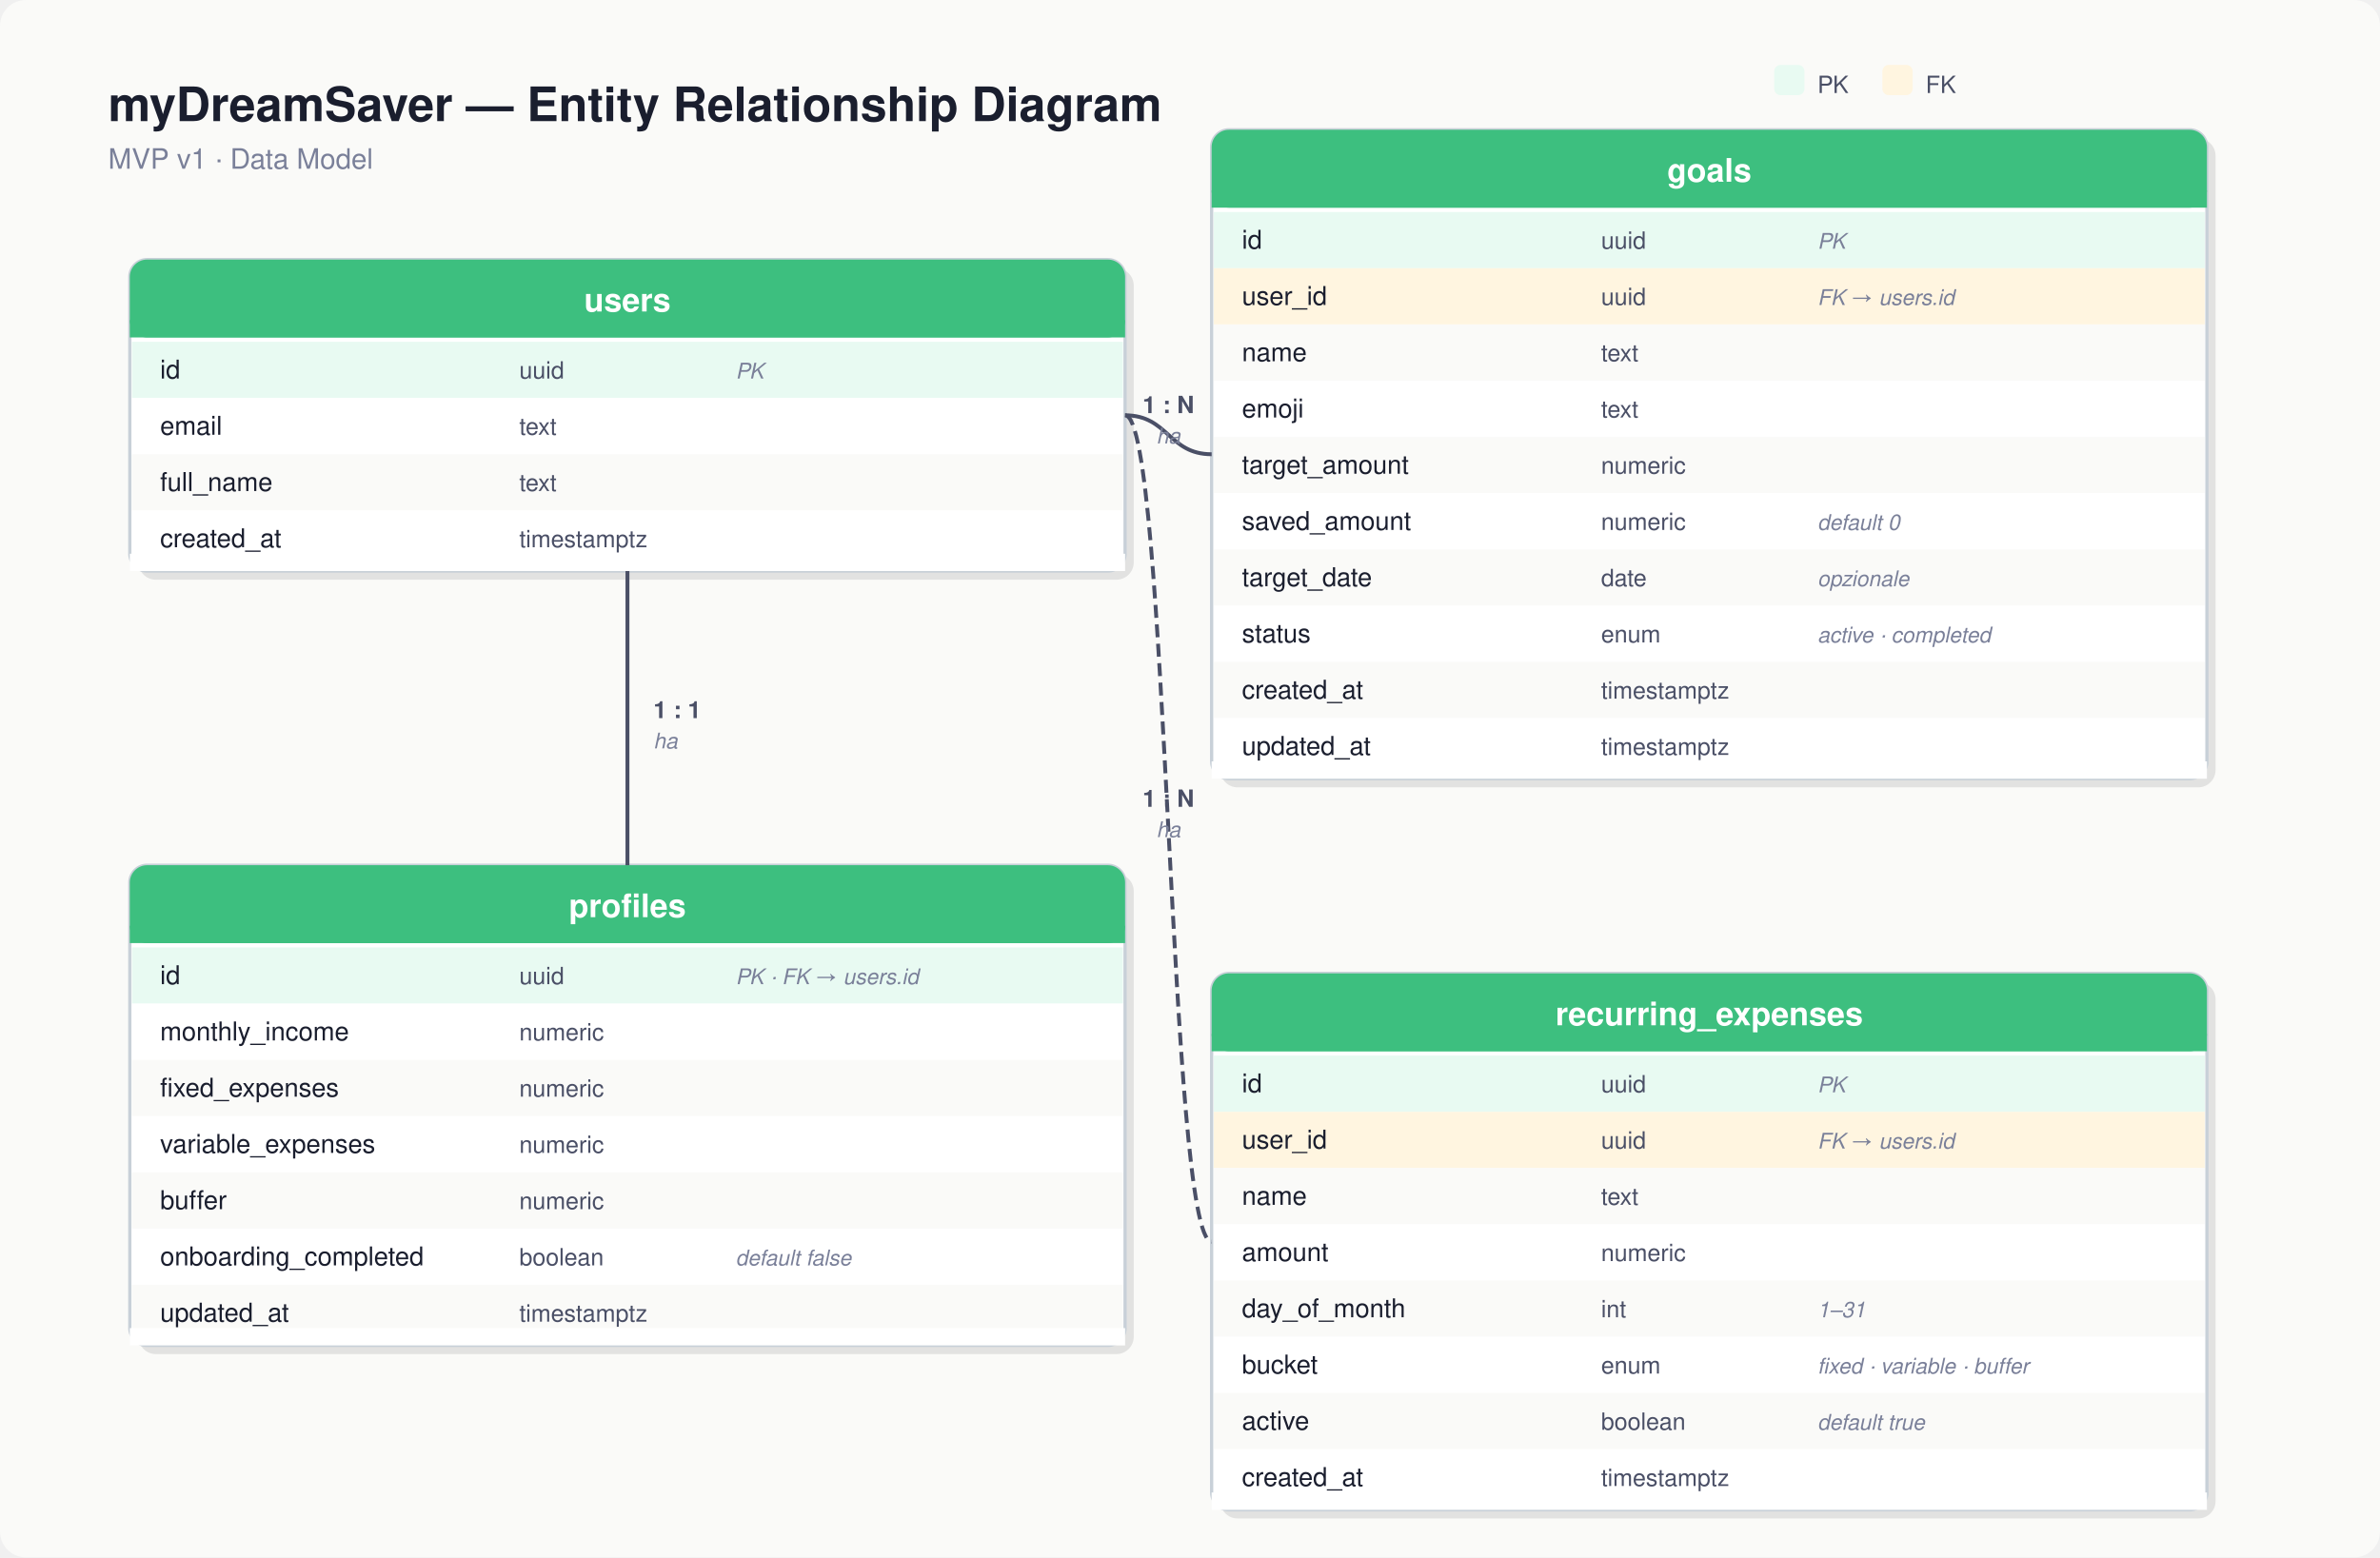
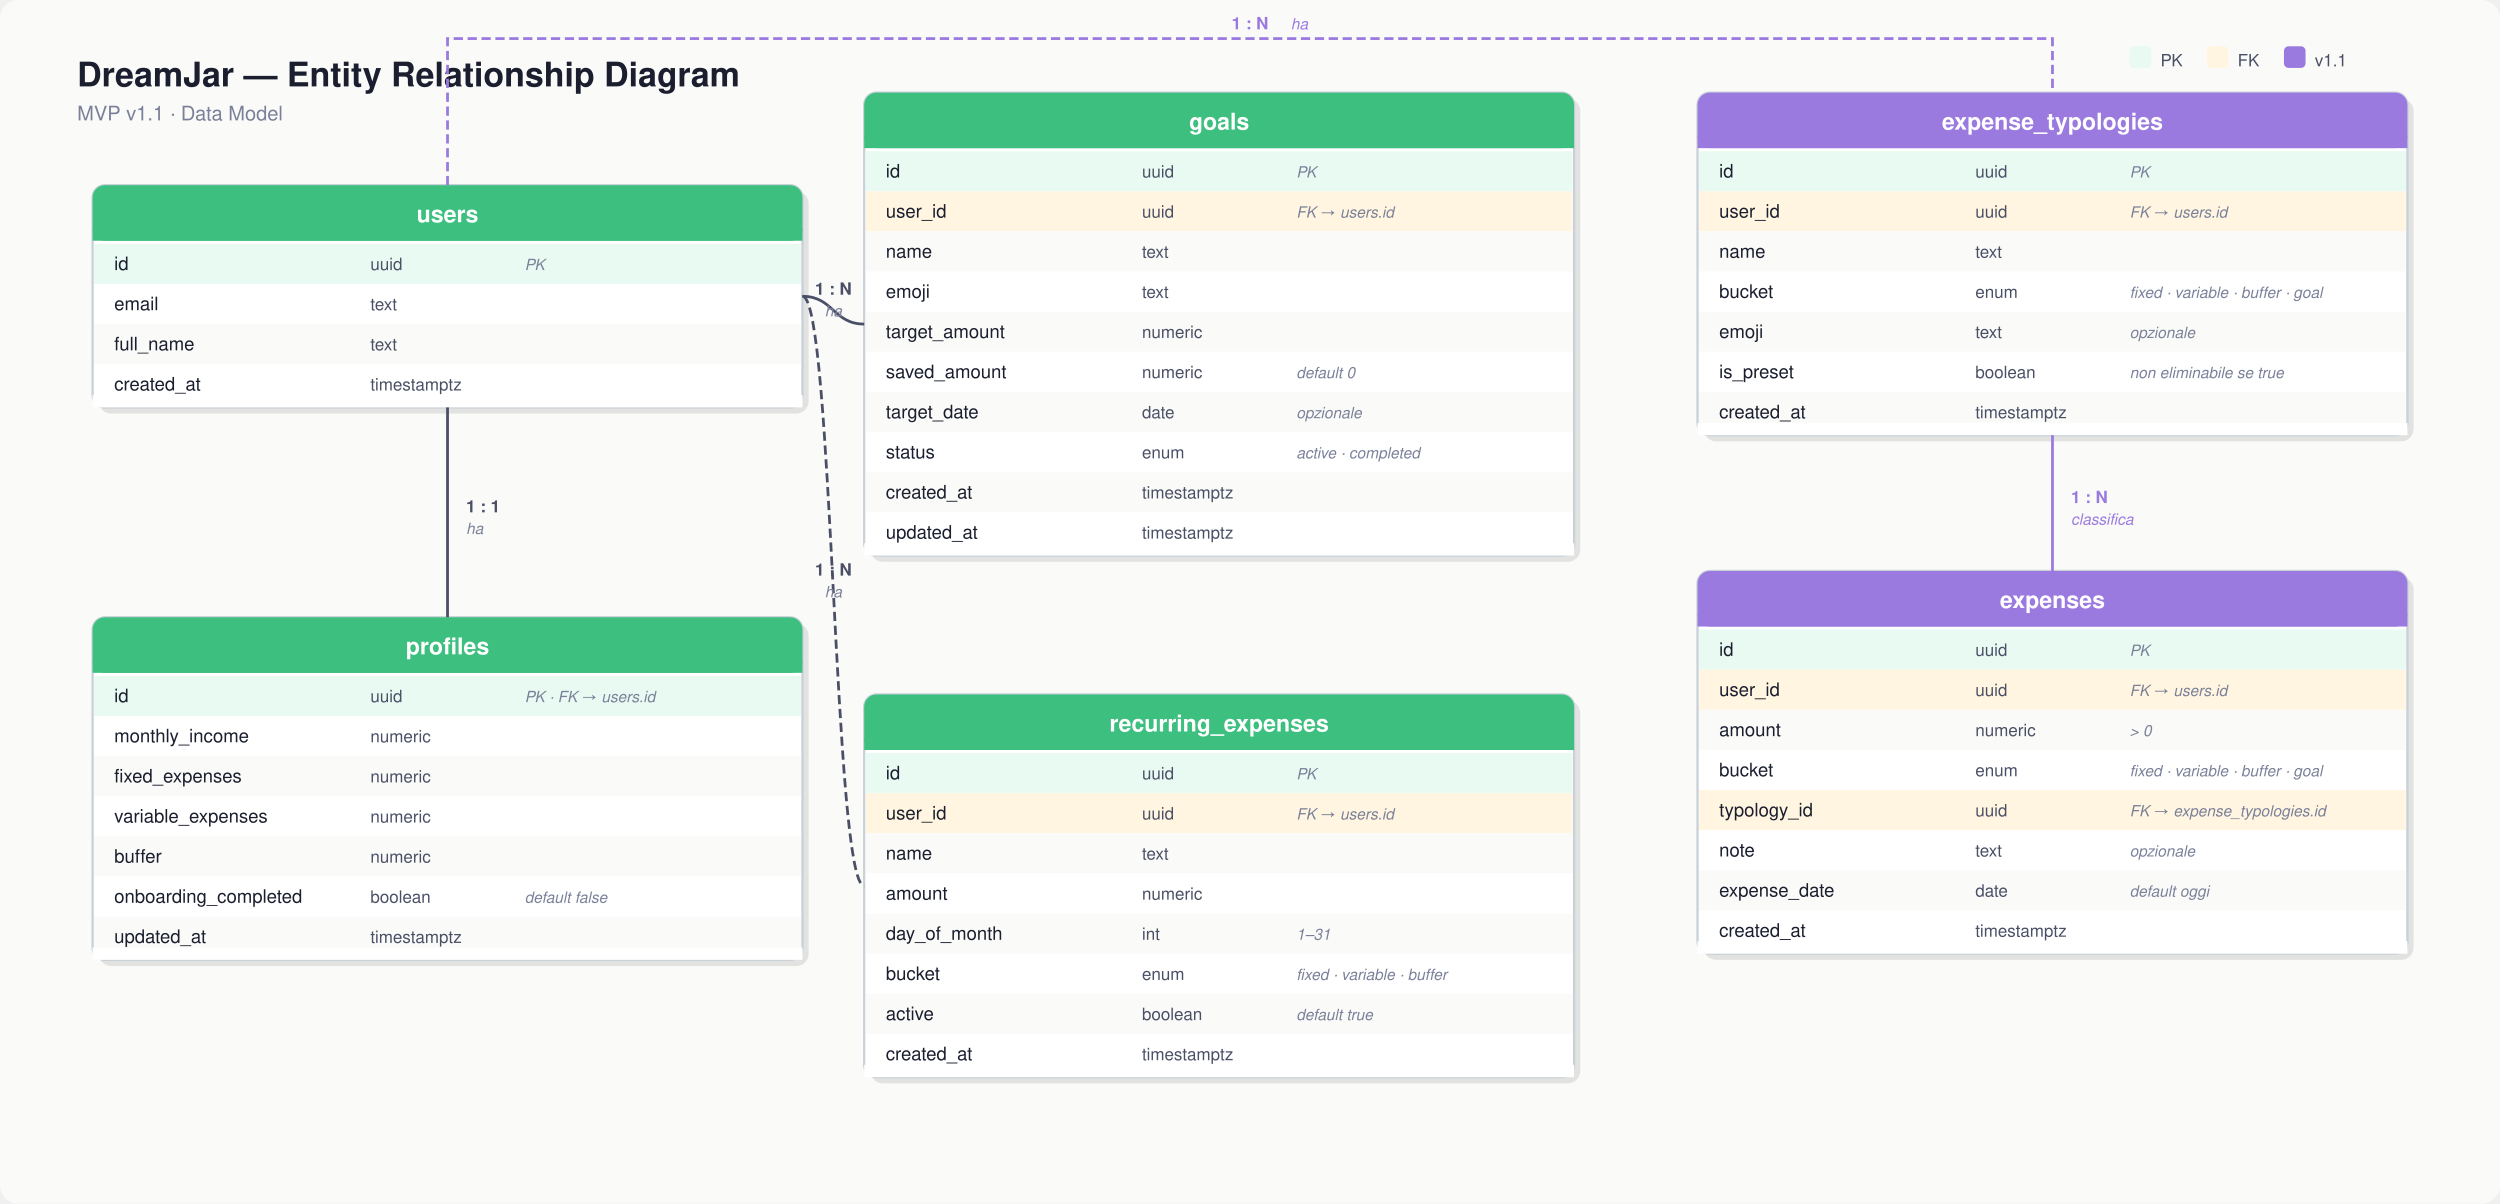
- <svg xmlns="http://www.w3.org/2000/svg" width="1100" height="720" viewBox="0 0 1100 720">
+ <svg xmlns="http://www.w3.org/2000/svg" width="1620" height="780" viewBox="0 0 1620 780">
  <defs>
    <style>text { font-family: DM Sans, Helvetica, Arial, sans-serif; }</style>
  </defs>
-   <rect width="1100" height="720" fill="#FAFAF8" rx="12" />
-   <text x="50" y="56" font-family="DM Sans, Helvetica, Arial, sans-serif" font-size="22" font-weight="800" fill="#1A1E2E">myDreamSaver — Entity Relationship Diagram</text>
-   <text x="50" y="78" font-family="DM Sans, Helvetica, Arial, sans-serif" font-size="13" fill="#7A8099">MVP v1 · Data Model</text>
-   <rect x="820" y="30" width="14" height="14" rx="3" fill="#E8FAF2" />
-   <text x="840" y="43" font-family="DM Sans, Helvetica, Arial, sans-serif" font-size="11" fill="#4A4F66">PK</text>
-   <rect x="870" y="30" width="14" height="14" rx="3" fill="#FFF5E0" />
-   <text x="890" y="43" font-family="DM Sans, Helvetica, Arial, sans-serif" font-size="11" fill="#4A4F66">FK</text>
+   <rect width="1620" height="780" fill="#FAFAF8" rx="12" />
+   <text x="50" y="56" font-family="DM Sans, Helvetica, Arial, sans-serif" font-size="22" font-weight="800" fill="#1A1E2E">DreamJar — Entity Relationship Diagram</text>
+   <text x="50" y="78" font-family="DM Sans, Helvetica, Arial, sans-serif" font-size="13" fill="#7A8099">MVP v1.1 · Data Model</text>
+   <rect x="1380" y="30" width="14" height="14" rx="3" fill="#E8FAF2" />
+   <text x="1400" y="43" font-family="DM Sans, Helvetica, Arial, sans-serif" font-size="11" fill="#4A4F66">PK</text>
+   <rect x="1430" y="30" width="14" height="14" rx="3" fill="#FFF5E0" />
+   <text x="1450" y="43" font-family="DM Sans, Helvetica, Arial, sans-serif" font-size="11" fill="#4A4F66">FK</text>
+   <rect x="1480" y="30" width="14" height="14" rx="3" fill="#9B7AE0" />
+   <text x="1500" y="43" font-family="DM Sans, Helvetica, Arial, sans-serif" font-size="11" fill="#4A4F66">v1.1</text>
  <rect x="64" y="124" width="460" height="144" rx="8" fill="#00000018" />
  <rect x="60" y="120" width="460" height="144" rx="8" fill="white" stroke="#C8D0D8" stroke-width="1.5" />
  <rect x="60" y="120" width="460" height="36" rx="8" fill="#3DBF7F" />
  <rect x="60" y="148" width="460" height="8" fill="#3DBF7F" />
  <text x="290.0" y="144.0" text-anchor="middle" font-family="DM Sans, Helvetica, Arial, sans-serif" font-size="15" font-weight="700" fill="#FFFFFF">users</text>
  <rect x="61" y="158" width="458" height="26" fill="#E8FAF2" />
  <text x="74" y="175" font-family="DM Sans, Helvetica, Arial, sans-serif" font-size="12" font-weight="500" fill="#1A1E2E">id</text>
  <text x="240" y="175" font-family="DM Sans, Helvetica, Arial, sans-serif" font-size="11" fill="#4A4F66">uuid</text>
  <text x="340" y="175" font-family="DM Sans, Helvetica, Arial, sans-serif" font-size="10" fill="#7A8099" font-style="italic">PK</text>
  <rect x="61" y="184" width="458" height="26" fill="#FFFFFF" />
  <text x="74" y="201" font-family="DM Sans, Helvetica, Arial, sans-serif" font-size="12" font-weight="500" fill="#1A1E2E">email</text>
  <text x="240" y="201" font-family="DM Sans, Helvetica, Arial, sans-serif" font-size="11" fill="#4A4F66">text</text>
  <rect x="61" y="210" width="458" height="26" fill="#FAFAF8" />
  <text x="74" y="227" font-family="DM Sans, Helvetica, Arial, sans-serif" font-size="12" font-weight="500" fill="#1A1E2E">full_name</text>
  <text x="240" y="227" font-family="DM Sans, Helvetica, Arial, sans-serif" font-size="11" fill="#4A4F66">text</text>
  <rect x="61" y="236" width="458" height="26" fill="#FFFFFF" />
  <text x="74" y="253" font-family="DM Sans, Helvetica, Arial, sans-serif" font-size="12" font-weight="500" fill="#1A1E2E">created_at</text>
  <text x="240" y="253" font-family="DM Sans, Helvetica, Arial, sans-serif" font-size="11" fill="#4A4F66">timestamptz</text>
  <rect x="60" y="256" width="460" height="8" rx="0" fill="white" stroke="#C8D0D8" stroke-width="0" />
  <rect x="64" y="404" width="460" height="222" rx="8" fill="#00000018" />
  <rect x="60" y="400" width="460" height="222" rx="8" fill="white" stroke="#C8D0D8" stroke-width="1.5" />
  <rect x="60" y="400" width="460" height="36" rx="8" fill="#3DBF7F" />
  <rect x="60" y="428" width="460" height="8" fill="#3DBF7F" />
  <text x="290.0" y="424.0" text-anchor="middle" font-family="DM Sans, Helvetica, Arial, sans-serif" font-size="15" font-weight="700" fill="#FFFFFF">profiles</text>
  <rect x="61" y="438" width="458" height="26" fill="#E8FAF2" />
  <text x="74" y="455" font-family="DM Sans, Helvetica, Arial, sans-serif" font-size="12" font-weight="500" fill="#1A1E2E">id</text>
  <text x="240" y="455" font-family="DM Sans, Helvetica, Arial, sans-serif" font-size="11" fill="#4A4F66">uuid</text>
  <text x="340" y="455" font-family="DM Sans, Helvetica, Arial, sans-serif" font-size="10" fill="#7A8099" font-style="italic">PK · FK → users.id</text>
  <rect x="61" y="464" width="458" height="26" fill="#FFFFFF" />
  <text x="74" y="481" font-family="DM Sans, Helvetica, Arial, sans-serif" font-size="12" font-weight="500" fill="#1A1E2E">monthly_income</text>
  <text x="240" y="481" font-family="DM Sans, Helvetica, Arial, sans-serif" font-size="11" fill="#4A4F66">numeric</text>
  <rect x="61" y="490" width="458" height="26" fill="#FAFAF8" />
  <text x="74" y="507" font-family="DM Sans, Helvetica, Arial, sans-serif" font-size="12" font-weight="500" fill="#1A1E2E">fixed_expenses</text>
  <text x="240" y="507" font-family="DM Sans, Helvetica, Arial, sans-serif" font-size="11" fill="#4A4F66">numeric</text>
  <rect x="61" y="516" width="458" height="26" fill="#FFFFFF" />
  <text x="74" y="533" font-family="DM Sans, Helvetica, Arial, sans-serif" font-size="12" font-weight="500" fill="#1A1E2E">variable_expenses</text>
  <text x="240" y="533" font-family="DM Sans, Helvetica, Arial, sans-serif" font-size="11" fill="#4A4F66">numeric</text>
  <rect x="61" y="542" width="458" height="26" fill="#FAFAF8" />
  <text x="74" y="559" font-family="DM Sans, Helvetica, Arial, sans-serif" font-size="12" font-weight="500" fill="#1A1E2E">buffer</text>
  <text x="240" y="559" font-family="DM Sans, Helvetica, Arial, sans-serif" font-size="11" fill="#4A4F66">numeric</text>
  <rect x="61" y="568" width="458" height="26" fill="#FFFFFF" />
  <text x="74" y="585" font-family="DM Sans, Helvetica, Arial, sans-serif" font-size="12" font-weight="500" fill="#1A1E2E">onboarding_completed</text>
  <text x="240" y="585" font-family="DM Sans, Helvetica, Arial, sans-serif" font-size="11" fill="#4A4F66">boolean</text>
  <text x="340" y="585" font-family="DM Sans, Helvetica, Arial, sans-serif" font-size="10" fill="#7A8099" font-style="italic">default false</text>
  <rect x="61" y="594" width="458" height="26" fill="#FAFAF8" />
  <text x="74" y="611" font-family="DM Sans, Helvetica, Arial, sans-serif" font-size="12" font-weight="500" fill="#1A1E2E">updated_at</text>
  <text x="240" y="611" font-family="DM Sans, Helvetica, Arial, sans-serif" font-size="11" fill="#4A4F66">timestamptz</text>
  <rect x="60" y="614" width="460" height="8" rx="0" fill="white" stroke="#C8D0D8" stroke-width="0" />
  <rect x="564" y="64" width="460" height="300" rx="8" fill="#00000018" />
  <rect x="560" y="60" width="460" height="300" rx="8" fill="white" stroke="#C8D0D8" stroke-width="1.5" />
  <rect x="560" y="60" width="460" height="36" rx="8" fill="#3DBF7F" />
  <rect x="560" y="88" width="460" height="8" fill="#3DBF7F" />
  <text x="790.0" y="84.0" text-anchor="middle" font-family="DM Sans, Helvetica, Arial, sans-serif" font-size="15" font-weight="700" fill="#FFFFFF">goals</text>
  <rect x="561" y="98" width="458" height="26" fill="#E8FAF2" />
  <text x="574" y="115" font-family="DM Sans, Helvetica, Arial, sans-serif" font-size="12" font-weight="500" fill="#1A1E2E">id</text>
  <text x="740" y="115" font-family="DM Sans, Helvetica, Arial, sans-serif" font-size="11" fill="#4A4F66">uuid</text>
  <text x="840" y="115" font-family="DM Sans, Helvetica, Arial, sans-serif" font-size="10" fill="#7A8099" font-style="italic">PK</text>
  <rect x="561" y="124" width="458" height="26" fill="#FFF5E0" />
  <text x="574" y="141" font-family="DM Sans, Helvetica, Arial, sans-serif" font-size="12" font-weight="500" fill="#1A1E2E">user_id</text>
  <text x="740" y="141" font-family="DM Sans, Helvetica, Arial, sans-serif" font-size="11" fill="#4A4F66">uuid</text>
  <text x="840" y="141" font-family="DM Sans, Helvetica, Arial, sans-serif" font-size="10" fill="#7A8099" font-style="italic">FK → users.id</text>
  <rect x="561" y="150" width="458" height="26" fill="#FAFAF8" />
  <text x="574" y="167" font-family="DM Sans, Helvetica, Arial, sans-serif" font-size="12" font-weight="500" fill="#1A1E2E">name</text>
  <text x="740" y="167" font-family="DM Sans, Helvetica, Arial, sans-serif" font-size="11" fill="#4A4F66">text</text>
  <rect x="561" y="176" width="458" height="26" fill="#FFFFFF" />
  <text x="574" y="193" font-family="DM Sans, Helvetica, Arial, sans-serif" font-size="12" font-weight="500" fill="#1A1E2E">emoji</text>
  <text x="740" y="193" font-family="DM Sans, Helvetica, Arial, sans-serif" font-size="11" fill="#4A4F66">text</text>
  <rect x="561" y="202" width="458" height="26" fill="#FAFAF8" />
  <text x="574" y="219" font-family="DM Sans, Helvetica, Arial, sans-serif" font-size="12" font-weight="500" fill="#1A1E2E">target_amount</text>
  <text x="740" y="219" font-family="DM Sans, Helvetica, Arial, sans-serif" font-size="11" fill="#4A4F66">numeric</text>
  <rect x="561" y="228" width="458" height="26" fill="#FFFFFF" />
  <text x="574" y="245" font-family="DM Sans, Helvetica, Arial, sans-serif" font-size="12" font-weight="500" fill="#1A1E2E">saved_amount</text>
  <text x="740" y="245" font-family="DM Sans, Helvetica, Arial, sans-serif" font-size="11" fill="#4A4F66">numeric</text>
  <text x="840" y="245" font-family="DM Sans, Helvetica, Arial, sans-serif" font-size="10" fill="#7A8099" font-style="italic">default 0</text>
  <rect x="561" y="254" width="458" height="26" fill="#FAFAF8" />
  <text x="574" y="271" font-family="DM Sans, Helvetica, Arial, sans-serif" font-size="12" font-weight="500" fill="#1A1E2E">target_date</text>
  <text x="740" y="271" font-family="DM Sans, Helvetica, Arial, sans-serif" font-size="11" fill="#4A4F66">date</text>
  <text x="840" y="271" font-family="DM Sans, Helvetica, Arial, sans-serif" font-size="10" fill="#7A8099" font-style="italic">opzionale</text>
  <rect x="561" y="280" width="458" height="26" fill="#FFFFFF" />
  <text x="574" y="297" font-family="DM Sans, Helvetica, Arial, sans-serif" font-size="12" font-weight="500" fill="#1A1E2E">status</text>
  <text x="740" y="297" font-family="DM Sans, Helvetica, Arial, sans-serif" font-size="11" fill="#4A4F66">enum</text>
  <text x="840" y="297" font-family="DM Sans, Helvetica, Arial, sans-serif" font-size="10" fill="#7A8099" font-style="italic">active · completed</text>
  <rect x="561" y="306" width="458" height="26" fill="#FAFAF8" />
  <text x="574" y="323" font-family="DM Sans, Helvetica, Arial, sans-serif" font-size="12" font-weight="500" fill="#1A1E2E">created_at</text>
  <text x="740" y="323" font-family="DM Sans, Helvetica, Arial, sans-serif" font-size="11" fill="#4A4F66">timestamptz</text>
  <rect x="561" y="332" width="458" height="26" fill="#FFFFFF" />
  <text x="574" y="349" font-family="DM Sans, Helvetica, Arial, sans-serif" font-size="12" font-weight="500" fill="#1A1E2E">updated_at</text>
  <text x="740" y="349" font-family="DM Sans, Helvetica, Arial, sans-serif" font-size="11" fill="#4A4F66">timestamptz</text>
  <rect x="560" y="352" width="460" height="8" rx="0" fill="white" stroke="#C8D0D8" stroke-width="0" />
  <rect x="564" y="454" width="460" height="248" rx="8" fill="#00000018" />
  <rect x="560" y="450" width="460" height="248" rx="8" fill="white" stroke="#C8D0D8" stroke-width="1.5" />
  <rect x="560" y="450" width="460" height="36" rx="8" fill="#3DBF7F" />
  <rect x="560" y="478" width="460" height="8" fill="#3DBF7F" />
  <text x="790.0" y="474.0" text-anchor="middle" font-family="DM Sans, Helvetica, Arial, sans-serif" font-size="15" font-weight="700" fill="#FFFFFF">recurring_expenses</text>
  <rect x="561" y="488" width="458" height="26" fill="#E8FAF2" />
  <text x="574" y="505" font-family="DM Sans, Helvetica, Arial, sans-serif" font-size="12" font-weight="500" fill="#1A1E2E">id</text>
  <text x="740" y="505" font-family="DM Sans, Helvetica, Arial, sans-serif" font-size="11" fill="#4A4F66">uuid</text>
  <text x="840" y="505" font-family="DM Sans, Helvetica, Arial, sans-serif" font-size="10" fill="#7A8099" font-style="italic">PK</text>
  <rect x="561" y="514" width="458" height="26" fill="#FFF5E0" />
  <text x="574" y="531" font-family="DM Sans, Helvetica, Arial, sans-serif" font-size="12" font-weight="500" fill="#1A1E2E">user_id</text>
  <text x="740" y="531" font-family="DM Sans, Helvetica, Arial, sans-serif" font-size="11" fill="#4A4F66">uuid</text>
  <text x="840" y="531" font-family="DM Sans, Helvetica, Arial, sans-serif" font-size="10" fill="#7A8099" font-style="italic">FK → users.id</text>
  <rect x="561" y="540" width="458" height="26" fill="#FAFAF8" />
  <text x="574" y="557" font-family="DM Sans, Helvetica, Arial, sans-serif" font-size="12" font-weight="500" fill="#1A1E2E">name</text>
  <text x="740" y="557" font-family="DM Sans, Helvetica, Arial, sans-serif" font-size="11" fill="#4A4F66">text</text>
  <rect x="561" y="566" width="458" height="26" fill="#FFFFFF" />
  <text x="574" y="583" font-family="DM Sans, Helvetica, Arial, sans-serif" font-size="12" font-weight="500" fill="#1A1E2E">amount</text>
  <text x="740" y="583" font-family="DM Sans, Helvetica, Arial, sans-serif" font-size="11" fill="#4A4F66">numeric</text>
  <rect x="561" y="592" width="458" height="26" fill="#FAFAF8" />
  <text x="574" y="609" font-family="DM Sans, Helvetica, Arial, sans-serif" font-size="12" font-weight="500" fill="#1A1E2E">day_of_month</text>
  <text x="740" y="609" font-family="DM Sans, Helvetica, Arial, sans-serif" font-size="11" fill="#4A4F66">int</text>
  <text x="840" y="609" font-family="DM Sans, Helvetica, Arial, sans-serif" font-size="10" fill="#7A8099" font-style="italic">1–31</text>
  <rect x="561" y="618" width="458" height="26" fill="#FFFFFF" />
  <text x="574" y="635" font-family="DM Sans, Helvetica, Arial, sans-serif" font-size="12" font-weight="500" fill="#1A1E2E">bucket</text>
  <text x="740" y="635" font-family="DM Sans, Helvetica, Arial, sans-serif" font-size="11" fill="#4A4F66">enum</text>
  <text x="840" y="635" font-family="DM Sans, Helvetica, Arial, sans-serif" font-size="10" fill="#7A8099" font-style="italic">fixed · variable · buffer</text>
  <rect x="561" y="644" width="458" height="26" fill="#FAFAF8" />
  <text x="574" y="661" font-family="DM Sans, Helvetica, Arial, sans-serif" font-size="12" font-weight="500" fill="#1A1E2E">active</text>
  <text x="740" y="661" font-family="DM Sans, Helvetica, Arial, sans-serif" font-size="11" fill="#4A4F66">boolean</text>
  <text x="840" y="661" font-family="DM Sans, Helvetica, Arial, sans-serif" font-size="10" fill="#7A8099" font-style="italic">default true</text>
  <rect x="561" y="670" width="458" height="26" fill="#FFFFFF" />
  <text x="574" y="687" font-family="DM Sans, Helvetica, Arial, sans-serif" font-size="12" font-weight="500" fill="#1A1E2E">created_at</text>
  <text x="740" y="687" font-family="DM Sans, Helvetica, Arial, sans-serif" font-size="11" fill="#4A4F66">timestamptz</text>
  <rect x="560" y="690" width="460" height="8" rx="0" fill="white" stroke="#C8D0D8" stroke-width="0" />
+   <rect x="1104" y="64" width="460" height="222" rx="8" fill="#00000018" />
+   <rect x="1100" y="60" width="460" height="222" rx="8" fill="white" stroke="#C8D0D8" stroke-width="1.5" />
+   <rect x="1100" y="60" width="460" height="36" rx="8" fill="#9B7AE0" />
+   <rect x="1100" y="88" width="460" height="8" fill="#9B7AE0" />
+   <text x="1330.0" y="84.0" text-anchor="middle" font-family="DM Sans, Helvetica, Arial, sans-serif" font-size="15" font-weight="700" fill="#FFFFFF">expense_typologies</text>
+   <rect x="1101" y="98" width="458" height="26" fill="#E8FAF2" />
+   <text x="1114" y="115" font-family="DM Sans, Helvetica, Arial, sans-serif" font-size="12" font-weight="500" fill="#1A1E2E">id</text>
+   <text x="1280" y="115" font-family="DM Sans, Helvetica, Arial, sans-serif" font-size="11" fill="#4A4F66">uuid</text>
+   <text x="1380" y="115" font-family="DM Sans, Helvetica, Arial, sans-serif" font-size="10" fill="#7A8099" font-style="italic">PK</text>
+   <rect x="1101" y="124" width="458" height="26" fill="#FFF5E0" />
+   <text x="1114" y="141" font-family="DM Sans, Helvetica, Arial, sans-serif" font-size="12" font-weight="500" fill="#1A1E2E">user_id</text>
+   <text x="1280" y="141" font-family="DM Sans, Helvetica, Arial, sans-serif" font-size="11" fill="#4A4F66">uuid</text>
+   <text x="1380" y="141" font-family="DM Sans, Helvetica, Arial, sans-serif" font-size="10" fill="#7A8099" font-style="italic">FK → users.id</text>
+   <rect x="1101" y="150" width="458" height="26" fill="#FAFAF8" />
+   <text x="1114" y="167" font-family="DM Sans, Helvetica, Arial, sans-serif" font-size="12" font-weight="500" fill="#1A1E2E">name</text>
+   <text x="1280" y="167" font-family="DM Sans, Helvetica, Arial, sans-serif" font-size="11" fill="#4A4F66">text</text>
+   <rect x="1101" y="176" width="458" height="26" fill="#FFFFFF" />
+   <text x="1114" y="193" font-family="DM Sans, Helvetica, Arial, sans-serif" font-size="12" font-weight="500" fill="#1A1E2E">bucket</text>
+   <text x="1280" y="193" font-family="DM Sans, Helvetica, Arial, sans-serif" font-size="11" fill="#4A4F66">enum</text>
+   <text x="1380" y="193" font-family="DM Sans, Helvetica, Arial, sans-serif" font-size="10" fill="#7A8099" font-style="italic">fixed · variable · buffer · goal</text>
+   <rect x="1101" y="202" width="458" height="26" fill="#FAFAF8" />
+   <text x="1114" y="219" font-family="DM Sans, Helvetica, Arial, sans-serif" font-size="12" font-weight="500" fill="#1A1E2E">emoji</text>
+   <text x="1280" y="219" font-family="DM Sans, Helvetica, Arial, sans-serif" font-size="11" fill="#4A4F66">text</text>
+   <text x="1380" y="219" font-family="DM Sans, Helvetica, Arial, sans-serif" font-size="10" fill="#7A8099" font-style="italic">opzionale</text>
+   <rect x="1101" y="228" width="458" height="26" fill="#FFFFFF" />
+   <text x="1114" y="245" font-family="DM Sans, Helvetica, Arial, sans-serif" font-size="12" font-weight="500" fill="#1A1E2E">is_preset</text>
+   <text x="1280" y="245" font-family="DM Sans, Helvetica, Arial, sans-serif" font-size="11" fill="#4A4F66">boolean</text>
+   <text x="1380" y="245" font-family="DM Sans, Helvetica, Arial, sans-serif" font-size="10" fill="#7A8099" font-style="italic">non eliminabile se true</text>
+   <rect x="1101" y="254" width="458" height="26" fill="#FAFAF8" />
+   <text x="1114" y="271" font-family="DM Sans, Helvetica, Arial, sans-serif" font-size="12" font-weight="500" fill="#1A1E2E">created_at</text>
+   <text x="1280" y="271" font-family="DM Sans, Helvetica, Arial, sans-serif" font-size="11" fill="#4A4F66">timestamptz</text>
+   <rect x="1100" y="274" width="460" height="8" rx="0" fill="white" stroke="#C8D0D8" stroke-width="0" />
+   <rect x="1104" y="374" width="460" height="248" rx="8" fill="#00000018" />
+   <rect x="1100" y="370" width="460" height="248" rx="8" fill="white" stroke="#C8D0D8" stroke-width="1.5" />
+   <rect x="1100" y="370" width="460" height="36" rx="8" fill="#9B7AE0" />
+   <rect x="1100" y="398" width="460" height="8" fill="#9B7AE0" />
+   <text x="1330.0" y="394.0" text-anchor="middle" font-family="DM Sans, Helvetica, Arial, sans-serif" font-size="15" font-weight="700" fill="#FFFFFF">expenses</text>
+   <rect x="1101" y="408" width="458" height="26" fill="#E8FAF2" />
+   <text x="1114" y="425" font-family="DM Sans, Helvetica, Arial, sans-serif" font-size="12" font-weight="500" fill="#1A1E2E">id</text>
+   <text x="1280" y="425" font-family="DM Sans, Helvetica, Arial, sans-serif" font-size="11" fill="#4A4F66">uuid</text>
+   <text x="1380" y="425" font-family="DM Sans, Helvetica, Arial, sans-serif" font-size="10" fill="#7A8099" font-style="italic">PK</text>
+   <rect x="1101" y="434" width="458" height="26" fill="#FFF5E0" />
+   <text x="1114" y="451" font-family="DM Sans, Helvetica, Arial, sans-serif" font-size="12" font-weight="500" fill="#1A1E2E">user_id</text>
+   <text x="1280" y="451" font-family="DM Sans, Helvetica, Arial, sans-serif" font-size="11" fill="#4A4F66">uuid</text>
+   <text x="1380" y="451" font-family="DM Sans, Helvetica, Arial, sans-serif" font-size="10" fill="#7A8099" font-style="italic">FK → users.id</text>
+   <rect x="1101" y="460" width="458" height="26" fill="#FAFAF8" />
+   <text x="1114" y="477" font-family="DM Sans, Helvetica, Arial, sans-serif" font-size="12" font-weight="500" fill="#1A1E2E">amount</text>
+   <text x="1280" y="477" font-family="DM Sans, Helvetica, Arial, sans-serif" font-size="11" fill="#4A4F66">numeric</text>
+   <text x="1380" y="477" font-family="DM Sans, Helvetica, Arial, sans-serif" font-size="10" fill="#7A8099" font-style="italic">&gt; 0</text>
+   <rect x="1101" y="486" width="458" height="26" fill="#FFFFFF" />
+   <text x="1114" y="503" font-family="DM Sans, Helvetica, Arial, sans-serif" font-size="12" font-weight="500" fill="#1A1E2E">bucket</text>
+   <text x="1280" y="503" font-family="DM Sans, Helvetica, Arial, sans-serif" font-size="11" fill="#4A4F66">enum</text>
+   <text x="1380" y="503" font-family="DM Sans, Helvetica, Arial, sans-serif" font-size="10" fill="#7A8099" font-style="italic">fixed · variable · buffer · goal</text>
+   <rect x="1101" y="512" width="458" height="26" fill="#FFF5E0" />
+   <text x="1114" y="529" font-family="DM Sans, Helvetica, Arial, sans-serif" font-size="12" font-weight="500" fill="#1A1E2E">typology_id</text>
+   <text x="1280" y="529" font-family="DM Sans, Helvetica, Arial, sans-serif" font-size="11" fill="#4A4F66">uuid</text>
+   <text x="1380" y="529" font-family="DM Sans, Helvetica, Arial, sans-serif" font-size="10" fill="#7A8099" font-style="italic">FK → expense_typologies.id</text>
+   <rect x="1101" y="538" width="458" height="26" fill="#FFFFFF" />
+   <text x="1114" y="555" font-family="DM Sans, Helvetica, Arial, sans-serif" font-size="12" font-weight="500" fill="#1A1E2E">note</text>
+   <text x="1280" y="555" font-family="DM Sans, Helvetica, Arial, sans-serif" font-size="11" fill="#4A4F66">text</text>
+   <text x="1380" y="555" font-family="DM Sans, Helvetica, Arial, sans-serif" font-size="10" fill="#7A8099" font-style="italic">opzionale</text>
+   <rect x="1101" y="564" width="458" height="26" fill="#FAFAF8" />
+   <text x="1114" y="581" font-family="DM Sans, Helvetica, Arial, sans-serif" font-size="12" font-weight="500" fill="#1A1E2E">expense_date</text>
+   <text x="1280" y="581" font-family="DM Sans, Helvetica, Arial, sans-serif" font-size="11" fill="#4A4F66">date</text>
+   <text x="1380" y="581" font-family="DM Sans, Helvetica, Arial, sans-serif" font-size="10" fill="#7A8099" font-style="italic">default oggi</text>
+   <rect x="1101" y="590" width="458" height="26" fill="#FFFFFF" />
+   <text x="1114" y="607" font-family="DM Sans, Helvetica, Arial, sans-serif" font-size="12" font-weight="500" fill="#1A1E2E">created_at</text>
+   <text x="1280" y="607" font-family="DM Sans, Helvetica, Arial, sans-serif" font-size="11" fill="#4A4F66">timestamptz</text>
+   <rect x="1100" y="610" width="460" height="8" rx="0" fill="white" stroke="#C8D0D8" stroke-width="0" />
  <line x1="290.0" y1="264" x2="290.0" y2="400" stroke="#4A4F66" stroke-width="1.8" />
  <text x="302.0" y="332.0" font-family="DM Sans, Helvetica, Arial, sans-serif" font-size="11" fill="#4A4F66" font-weight="600">1 : 1</text>
  <text x="302.0" y="346.0" font-family="DM Sans, Helvetica, Arial, sans-serif" font-size="10" fill="#7A8099" font-style="italic">ha</text>
  <path d="M 520 192.0 C 540.0 192.0, 540.0 210.0, 560 210.0" fill="none" stroke="#4A4F66" stroke-width="1.8" />
  <text x="540.0" y="191.0" text-anchor="middle" font-family="DM Sans, Helvetica, Arial, sans-serif" font-size="11" fill="#4A4F66" font-weight="600">1 : N</text>
  <text x="540.0" y="205.0" text-anchor="middle" font-family="DM Sans, Helvetica, Arial, sans-serif" font-size="10" fill="#7A8099" font-style="italic">ha</text>
  <path d="M 520 192.0 C 540.0 192.0, 540.0 574.0, 560 574.0" fill="none" stroke="#4A4F66" stroke-width="1.8" stroke-dasharray="6,3" />
  <text x="540.0" y="373.0" text-anchor="middle" font-family="DM Sans, Helvetica, Arial, sans-serif" font-size="11" fill="#4A4F66" font-weight="600">1 : N</text>
  <text x="540.0" y="387.0" text-anchor="middle" font-family="DM Sans, Helvetica, Arial, sans-serif" font-size="10" fill="#7A8099" font-style="italic">ha</text>
+   <path d="M 290.0 120 L 290.0 25 L 1330.0 25 L 1330.0 60" fill="none" stroke="#9B7AE0" stroke-width="1.8" stroke-dasharray="6,3" />
+   <text x="810.0" y="19" text-anchor="middle" font-family="DM Sans, Helvetica, Arial, sans-serif" font-size="11" fill="#9B7AE0" font-weight="600">1 : N</text>
+   <text x="842.0" y="19" text-anchor="middle" font-family="DM Sans, Helvetica, Arial, sans-serif" font-size="10" fill="#9B7AE0" font-style="italic">ha</text>
+   <line x1="1330.0" y1="282" x2="1330.0" y2="370" stroke="#9B7AE0" stroke-width="1.8" />
+   <text x="1342.0" y="326.0" font-family="DM Sans, Helvetica, Arial, sans-serif" font-size="11" fill="#9B7AE0" font-weight="600">1 : N</text>
+   <text x="1342.0" y="340.0" font-family="DM Sans, Helvetica, Arial, sans-serif" font-size="10" fill="#9B7AE0" font-style="italic">classifica</text>
</svg>
